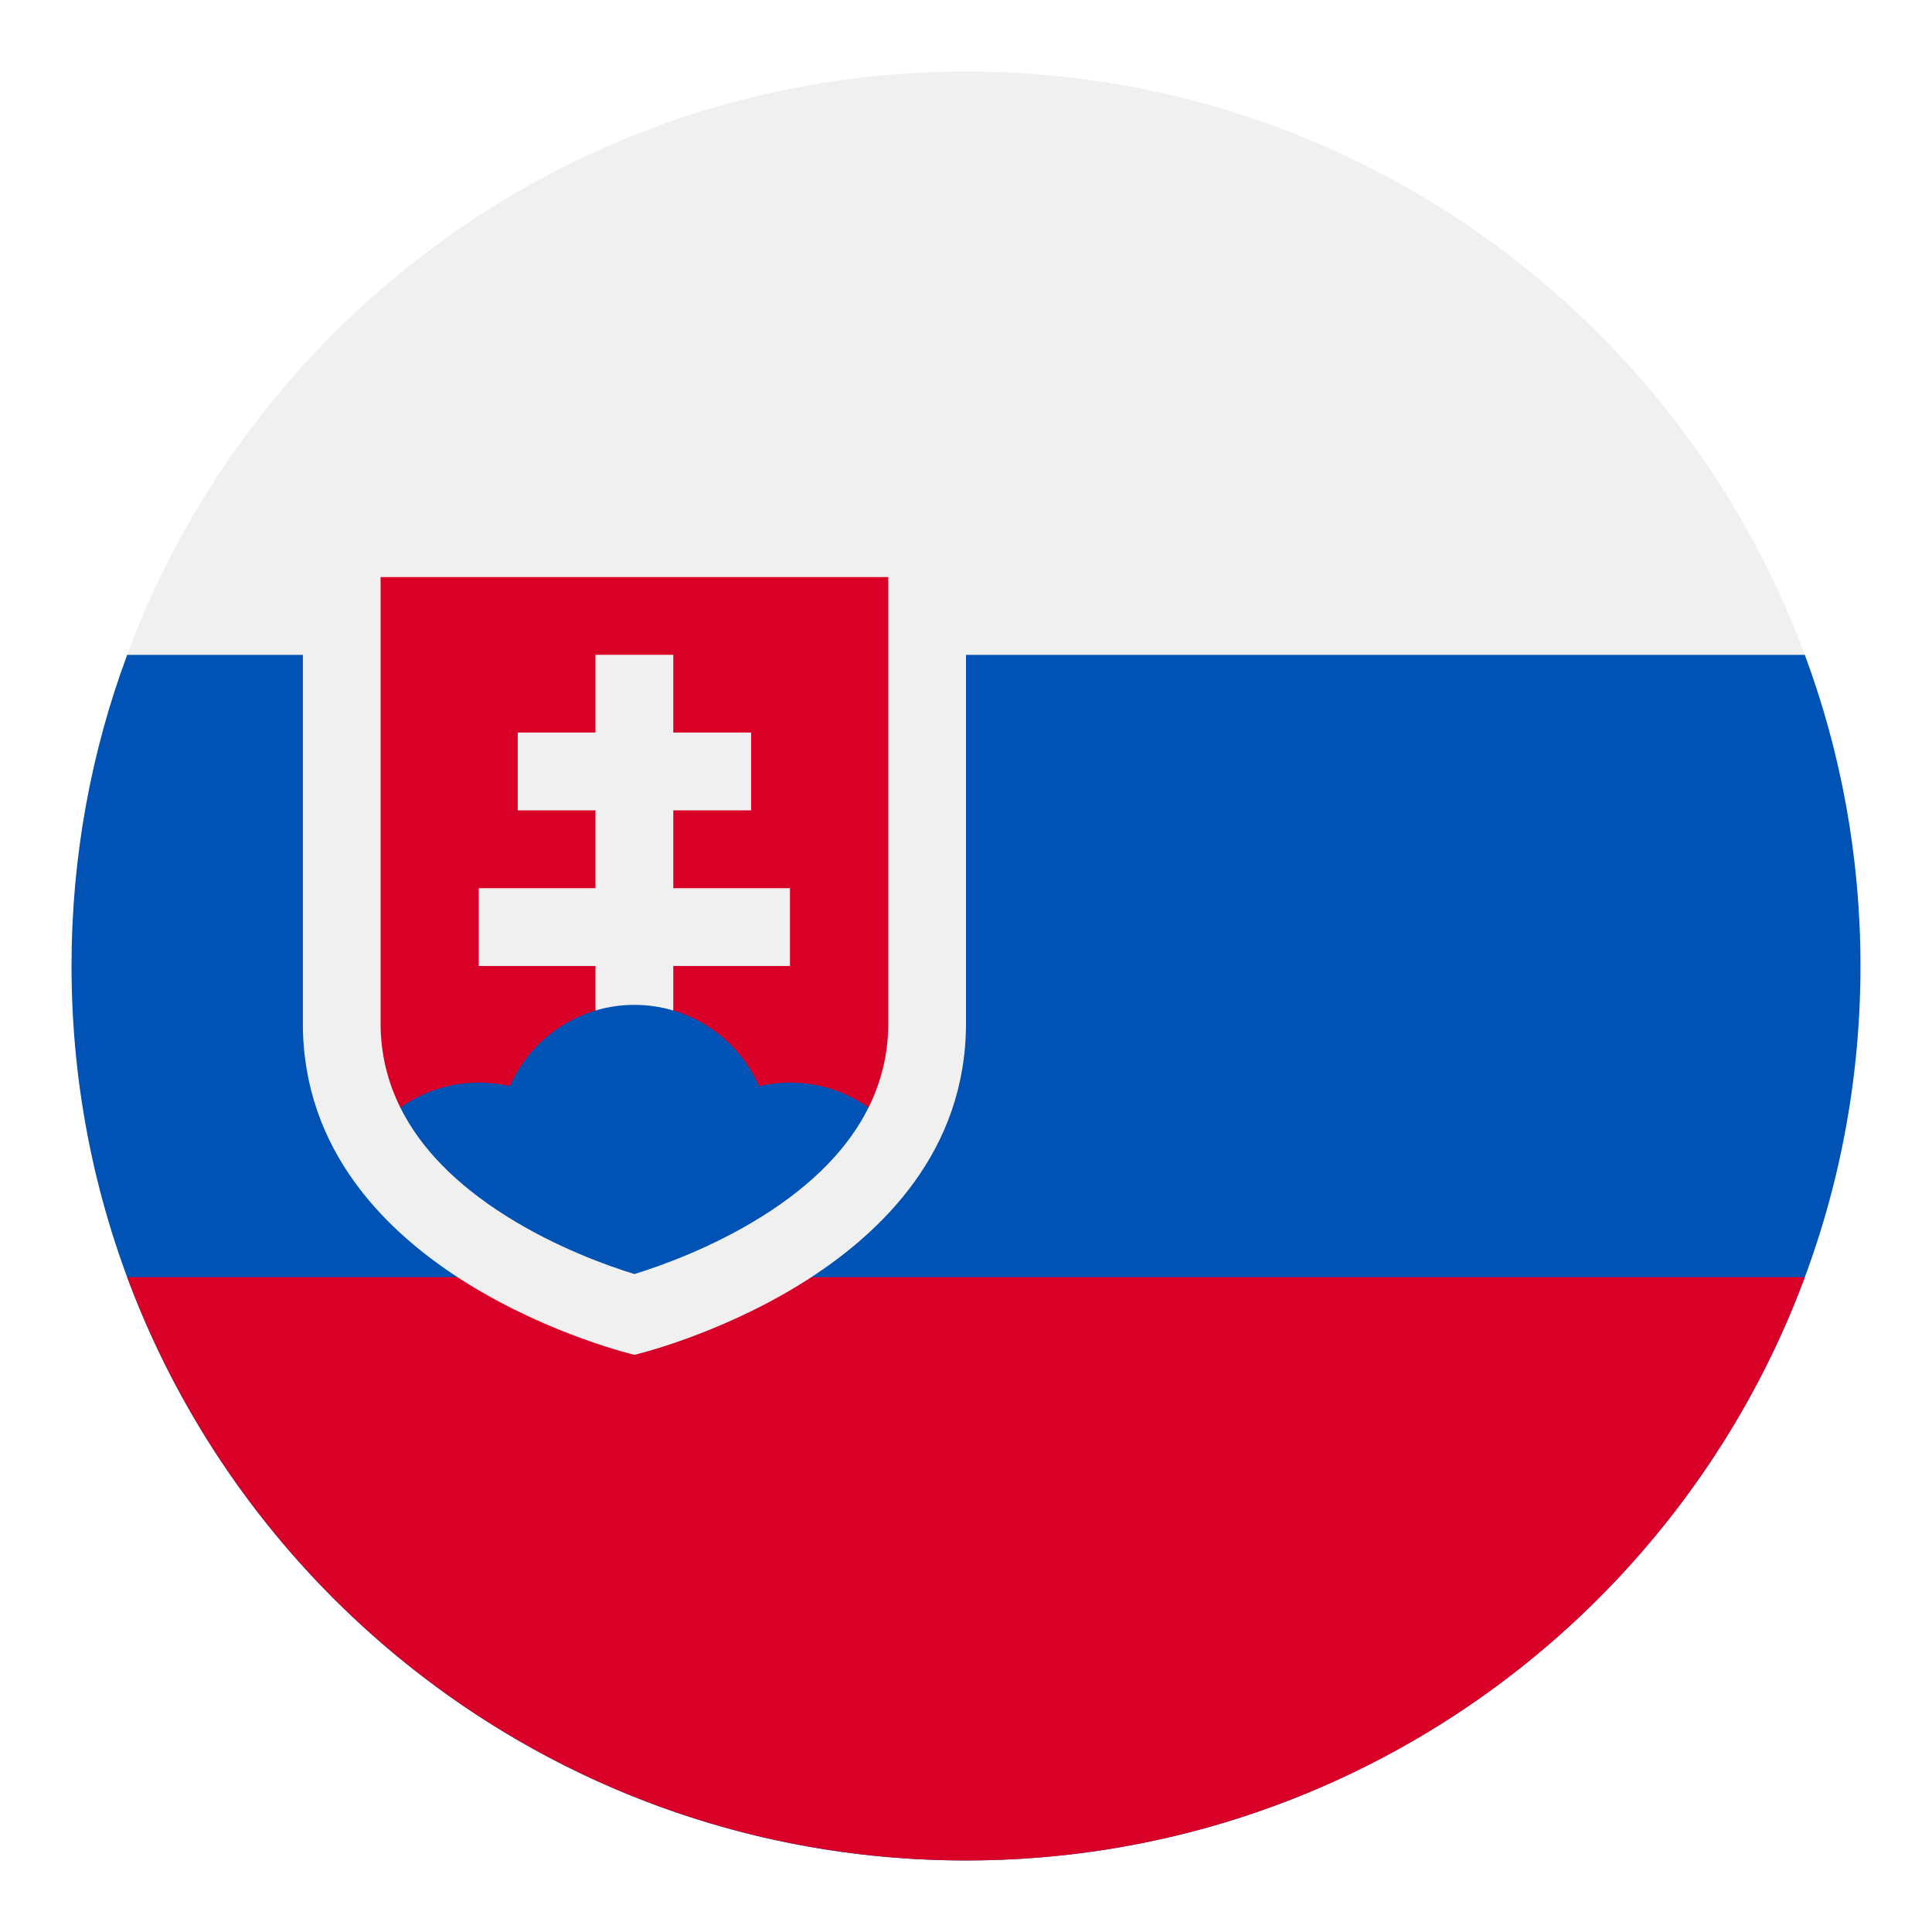
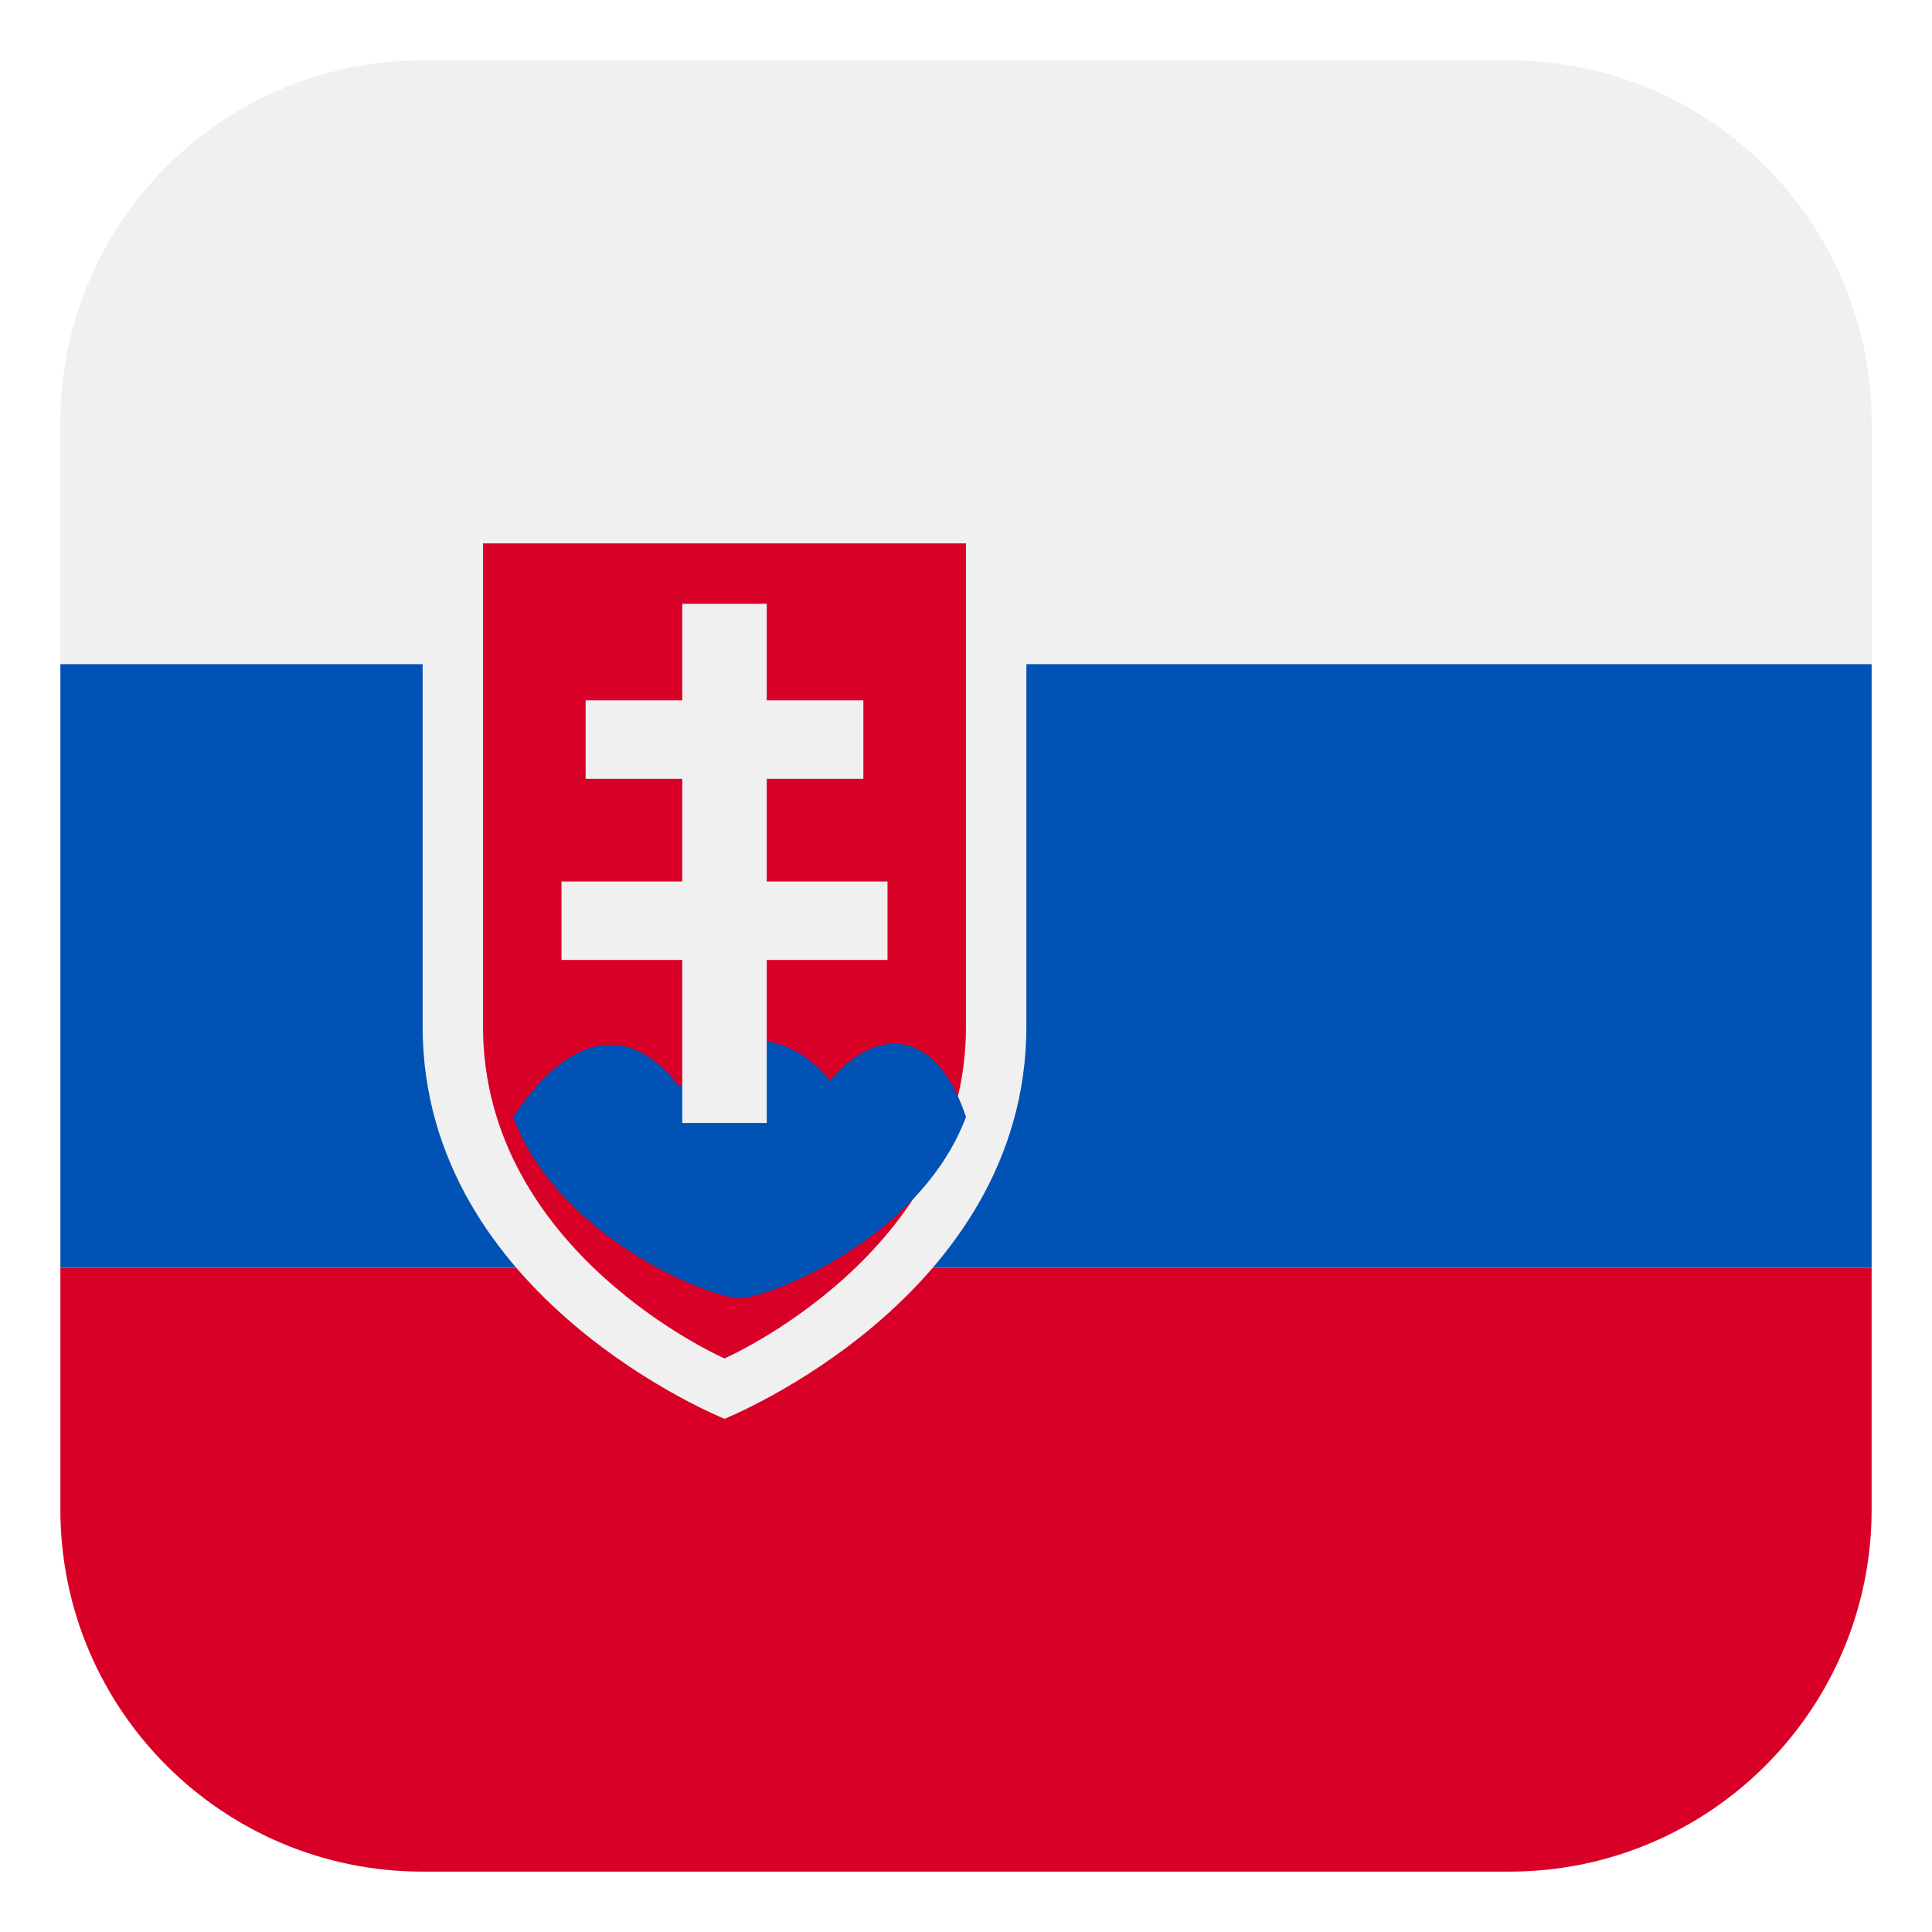
- <svg xmlns="http://www.w3.org/2000/svg" id="Vrstva_3" data-name="Vrstva 3" viewBox="42.38 42.38 215.24 215.24">
+ <svg xmlns="http://www.w3.org/2000/svg" viewBox="0 0 64 64" width="64" height="64">
  <defs>
-     <style>
-       .cls-1 {
-         fill: #0052b4;
-       }
- 
-       .cls-2 {
-         fill: #d80027;
-       }
- 
-       .cls-3 {
-         fill: #f0f0f0;
-       }
- 
-       .cls-4 {
-         fill: #dff2ff;
-       }
-     </style>
+     <clipPath id="sq">
+       <rect x="2" y="2" width="60" height="60" rx="12" />
+     </clipPath>
  </defs>
-   <g>
-     <circle class="cls-3" cx="150" cy="150" r="99.65" />
-     <path class="cls-1" d="M150,249.65c55.03,0,99.65-44.62,99.65-99.65,0-12.19-2.19-23.87-6.2-34.66H56.55c-4.01,10.79-6.2,22.47-6.2,34.66,0,55.03,44.62,99.65,99.65,99.65Z" />
-     <path class="cls-2" d="M150,249.65c42.85,0,79.37-27.04,93.45-64.99H56.55c14.08,37.95,50.61,64.99,93.45,64.99Z" />
-     <path class="cls-3" d="M76.12,106.67v49.71c0,28.28,36.94,36.94,36.94,36.94,0,0,36.94-8.66,36.94-36.94v-49.71h-73.88Z" />
-     <path class="cls-2" d="M84.78,106.67v49.71c0,3.32.74,6.45,2.2,9.39h52.16c1.46-2.94,2.2-6.07,2.2-9.39v-49.71h-56.55Z" />
-     <path class="cls-3" d="M130.39,141.33h-13v-8.67h8.67v-8.67h-8.67v-8.66h-8.67v8.66h-8.66v8.67h8.66v8.67h-13v8.67h13v8.67h8.67v-8.67h13v-8.67Z" />
-     <path class="cls-1" d="M98.8,177.87c5.58,3.51,11.32,5.55,14.26,6.45,2.94-.91,8.67-2.94,14.26-6.45,5.63-3.54,9.58-7.59,11.82-12.1-2.47-1.75-5.49-2.78-8.75-2.78-1.19,0-2.34.14-3.45.4-2.35-5.34-7.68-9.06-13.88-9.06s-11.53,3.73-13.88,9.06c-1.11-.26-2.26-.4-3.45-.4-3.26,0-6.27,1.03-8.75,2.78,2.24,4.51,6.19,8.56,11.82,12.1Z" />
+   <g clip-path="url(#sq)">
+     <rect x="2" y="2" width="60" height="20" fill="#f0f0f0" />
+     <rect x="2" y="22" width="60" height="20" fill="#0052b4" />
+     <rect x="2" y="42" width="60" height="20" fill="#d80027" />
+     <path d="M14 16 h20 v18 c0 9-10 13-10 13 s-10-4-10-13 z" fill="#f0f0f0" />
+     <path d="M16 18 h16 v16 c0 7.5-8 11-8 11 s-8-3.5-8-11 z" fill="#d80027" />
+     <path d="M17 37 c2-3 4-3 5.5-1 1.5-2 3.5-2 5-0.2 1.5-1.8 3.5-1.8 4.5 1.2 -1.5 4-6.5 6-7.5 6 -1 0-6-2-7.5-6 z" fill="#0052b4" />
+     <path d="M22.6 20 h2.8 v3.2 h3.2 v2.6 h-3.2 v3.4 h4 v2.6 h-4 v5.4 h-2.8 v-5.4 h-4 v-2.6 h4 v-3.4 h-3.2 v-2.6 h3.2 z" fill="#f0f0f0" />
  </g>
</svg>
